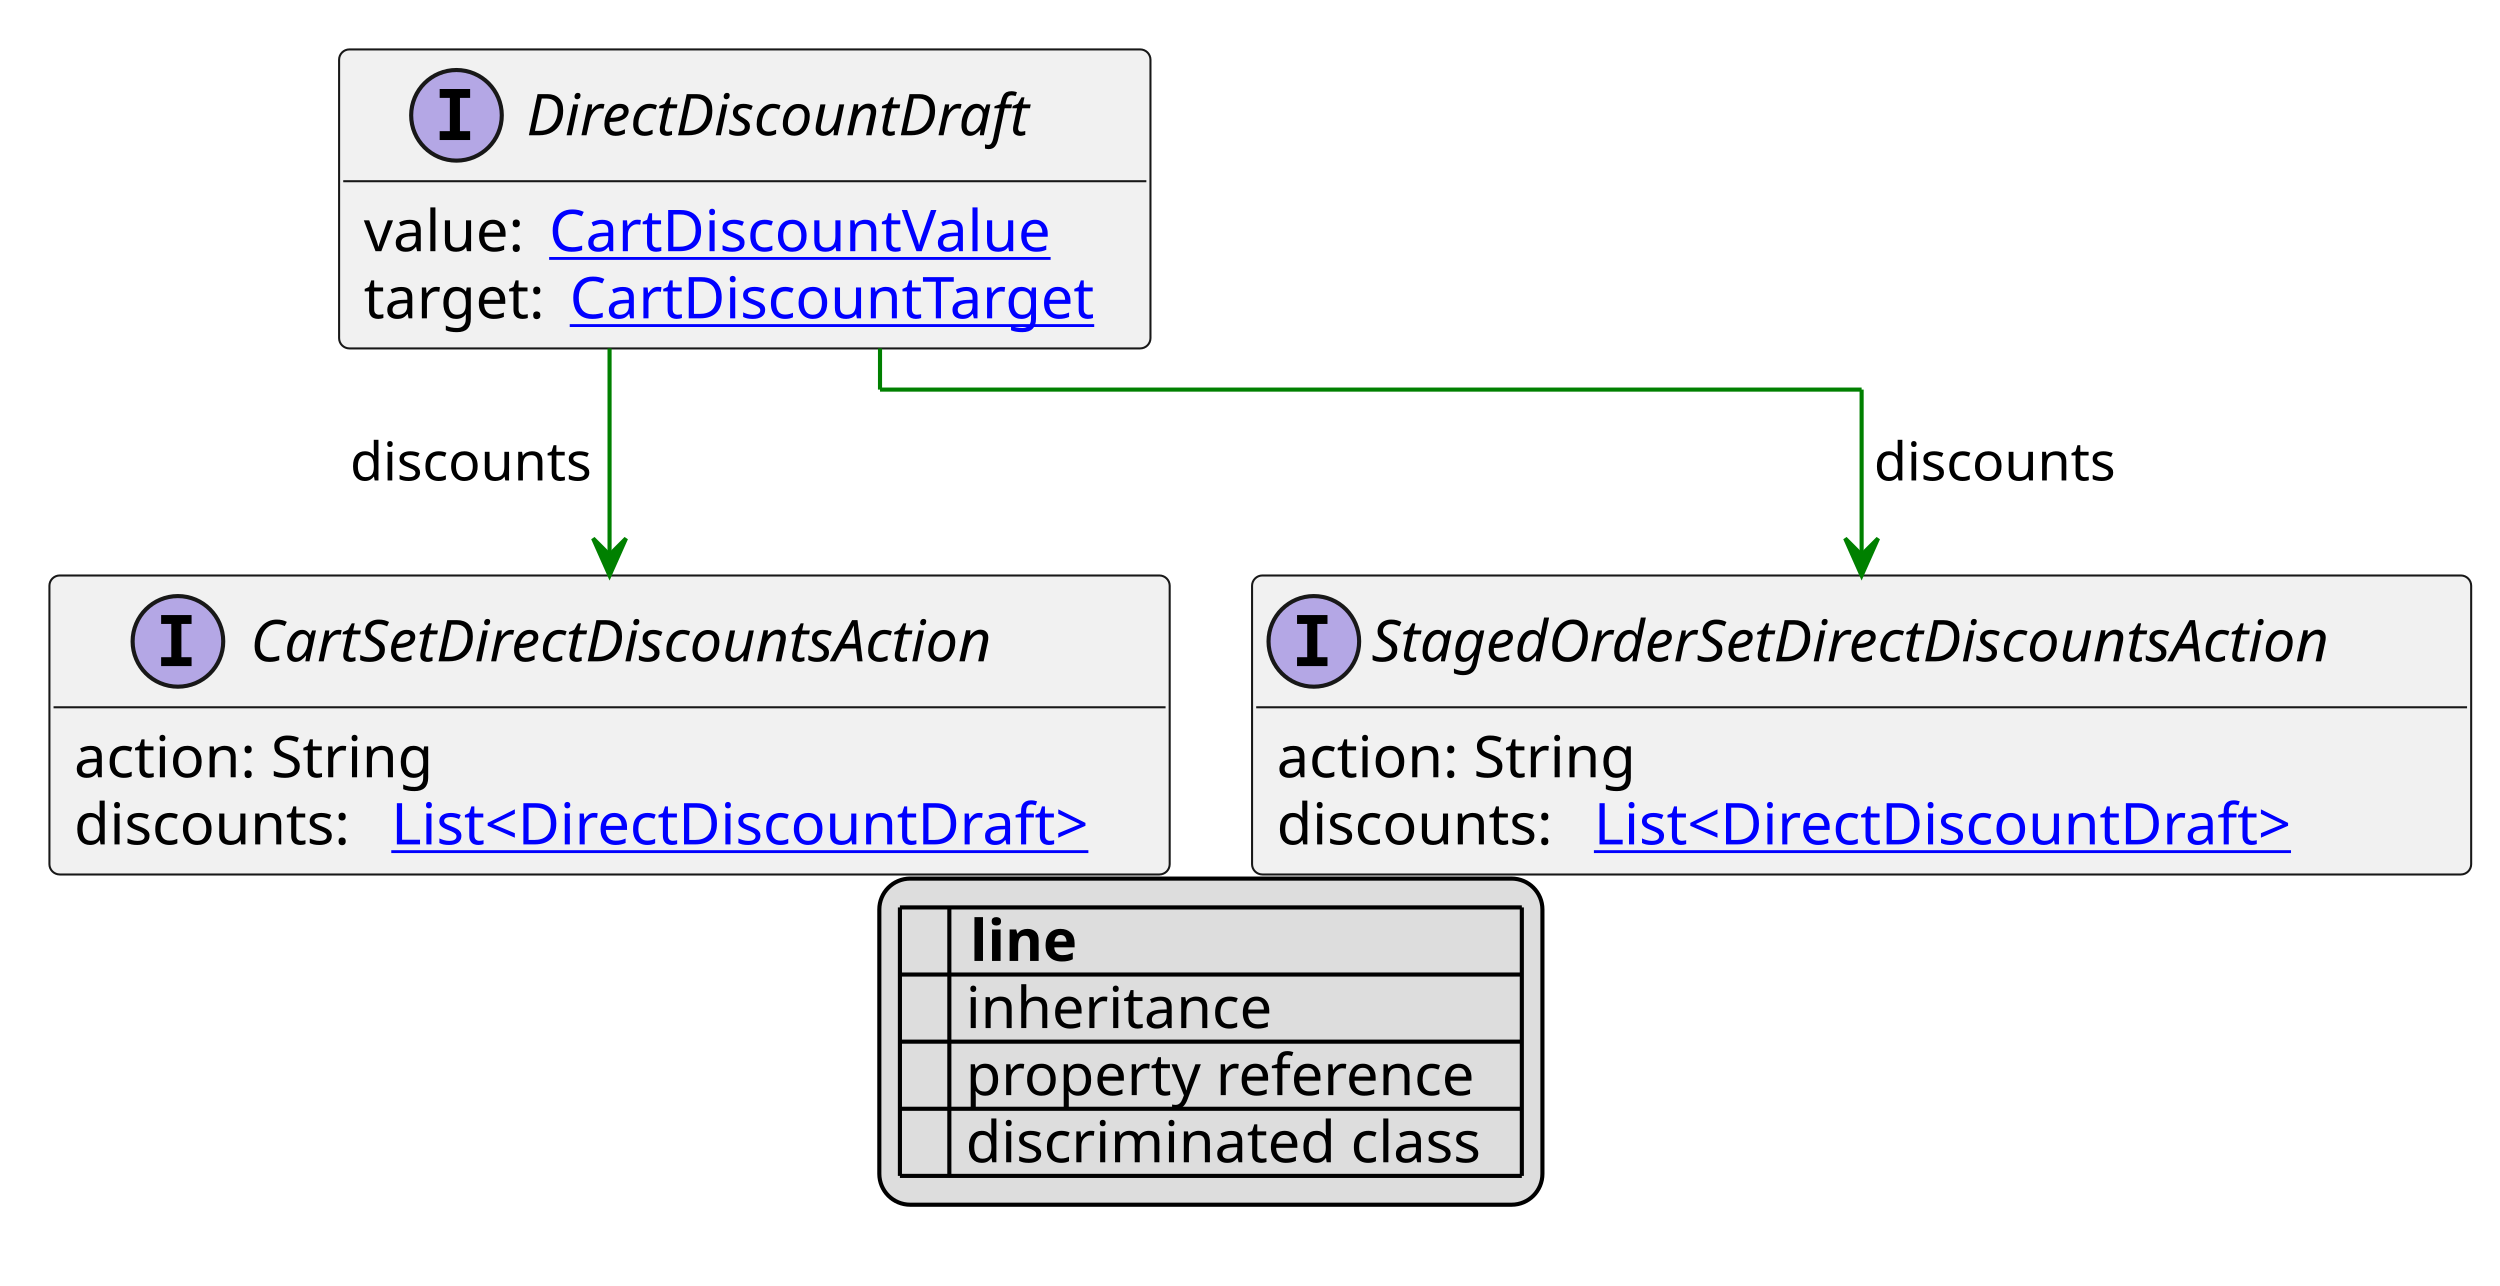
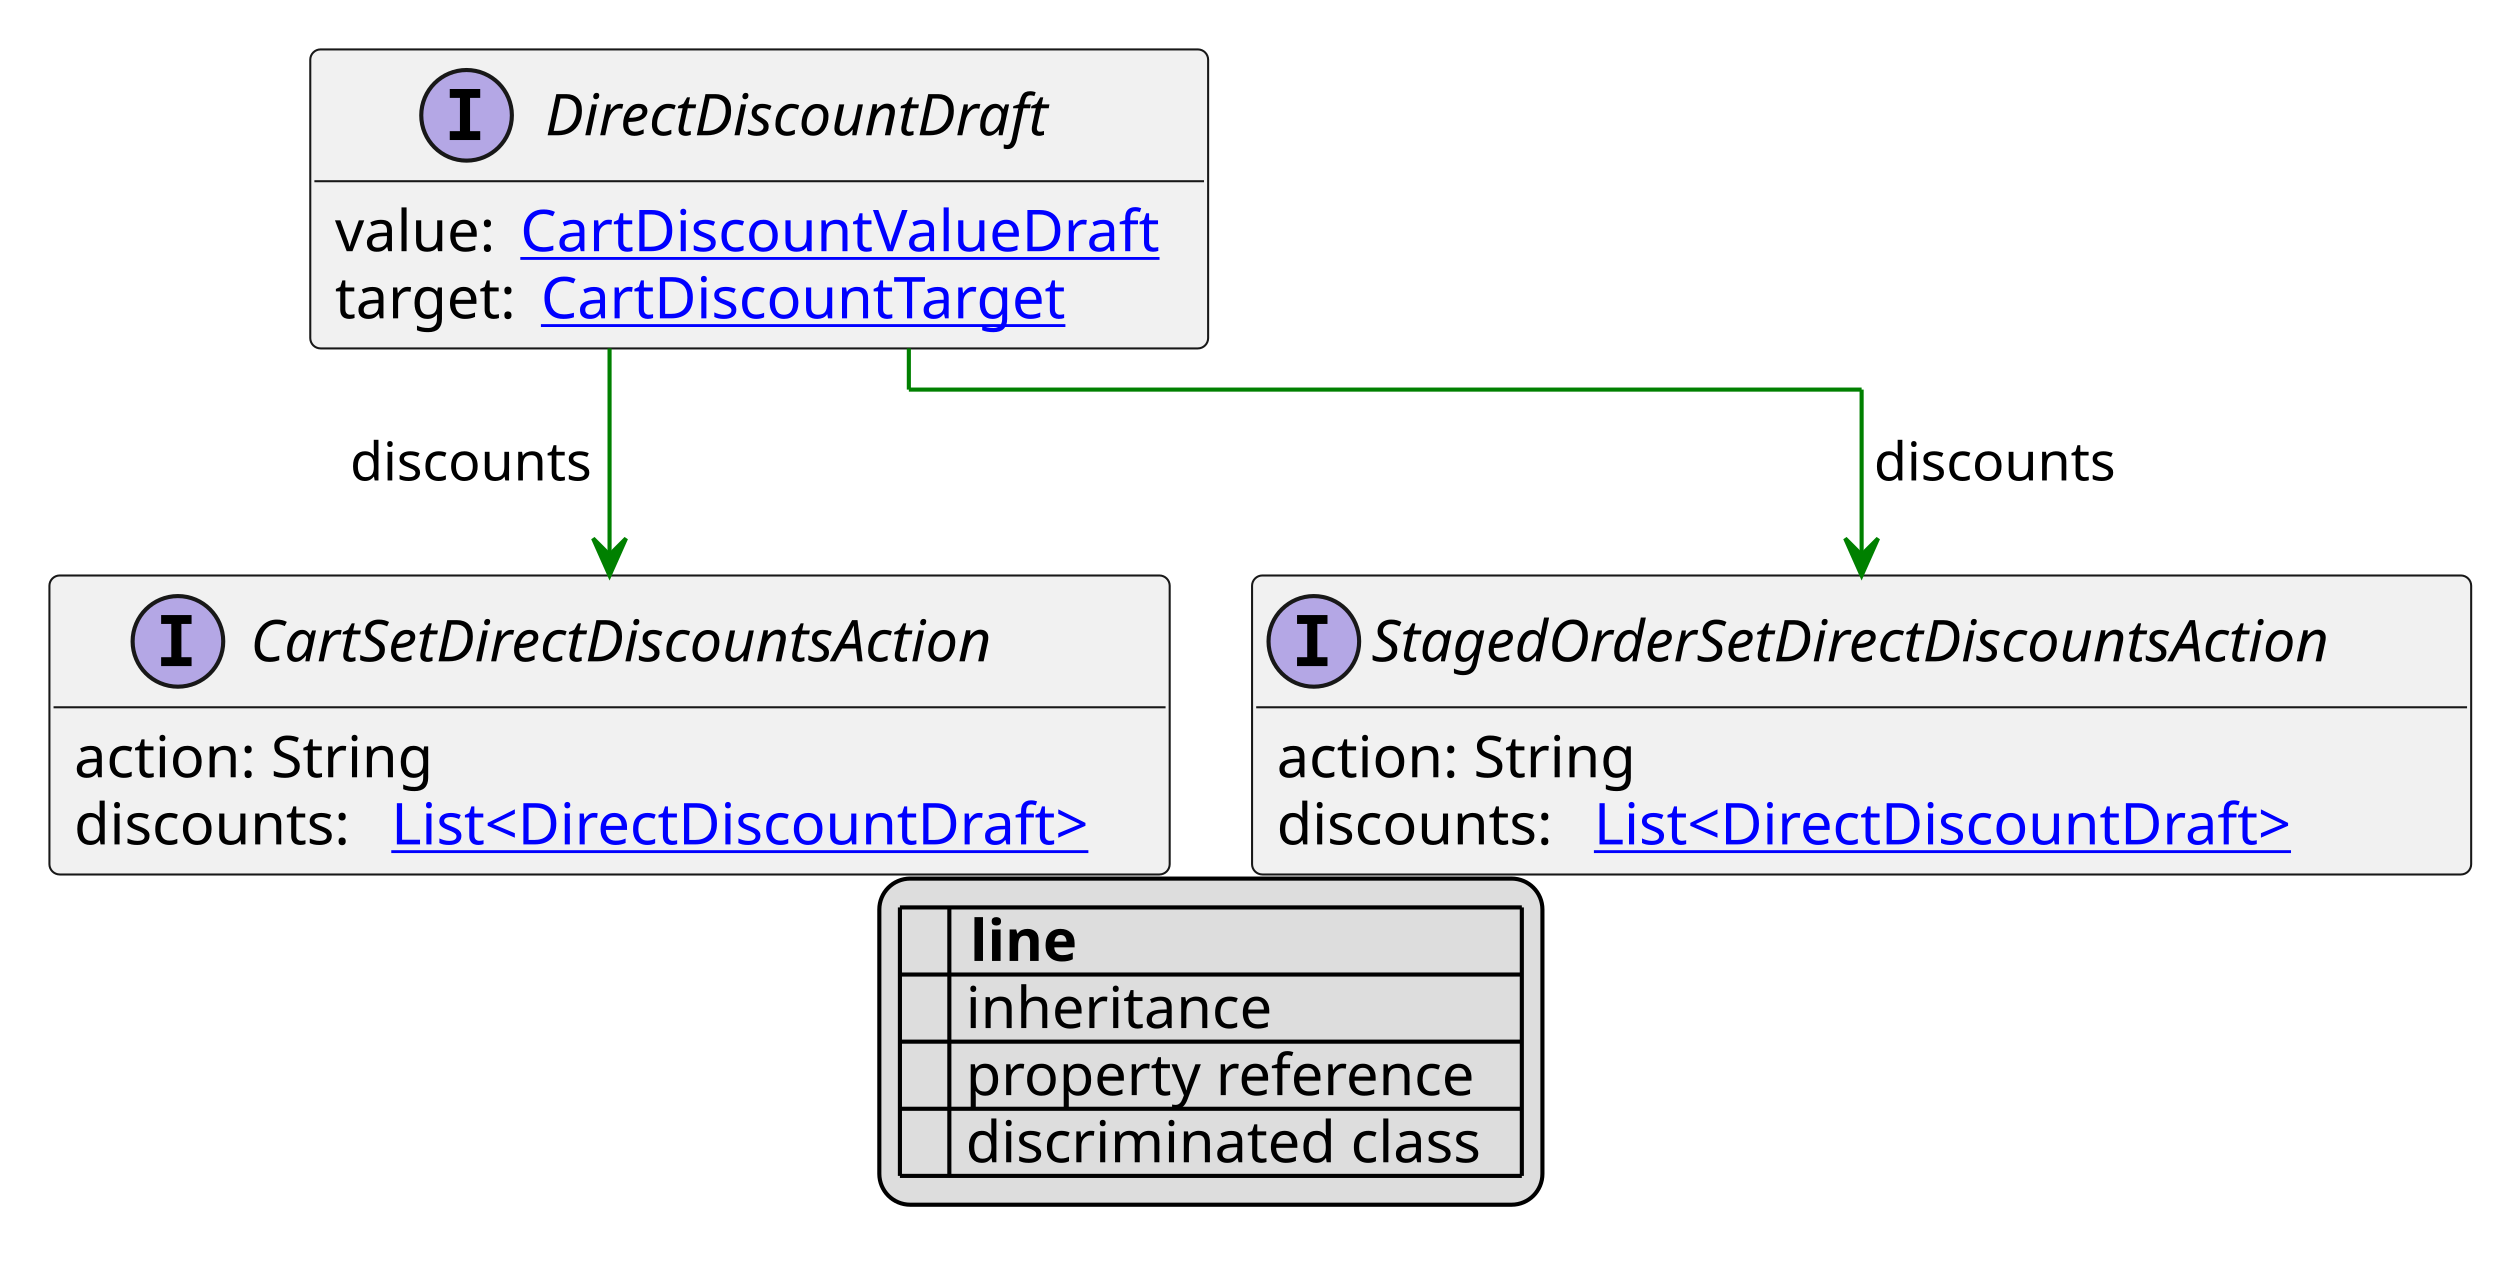
<svg xmlns="http://www.w3.org/2000/svg" xmlns:xlink="http://www.w3.org/1999/xlink" contentStyleType="text/css" height="312px" preserveAspectRatio="none" style="width:607px;height:312px;background:#FFFFFF;" version="1.1" viewBox="0 0 607 312" width="607px" zoomAndPan="magnify">
  <defs>
-     <filter height="1" id="b8tixgt1875s60" width="1" x="0" y="0">
+     <filter height="1" id="blysipkv7evaq0" width="1" x="0" y="0">
      <feFlood flood-color="#000000" result="flood" />
      <feComposite in="SourceGraphic" in2="flood" operator="over" />
    </filter>
-     <filter height="1" id="b8tixgt1875s61" width="1" x="0" y="0">
+     <filter height="1" id="blysipkv7evaq1" width="1" x="0" y="0">
      <feFlood flood-color="#008000" result="flood" />
      <feComposite in="SourceGraphic" in2="flood" operator="over" />
    </filter>
-     <filter height="1" id="b8tixgt1875s62" width="1" x="0" y="0">
+     <filter height="1" id="blysipkv7evaq2" width="1" x="0" y="0">
      <feFlood flood-color="#0000FF" result="flood" />
      <feComposite in="SourceGraphic" in2="flood" operator="over" />
    </filter>
  </defs>
  <g>
    <a href="DirectDiscountDraft.svg" target="_top" title="DirectDiscountDraft.svg" xlink:actuate="onRequest" xlink:href="DirectDiscountDraft.svg" xlink:show="new" xlink:title="DirectDiscountDraft.svg" xlink:type="simple">
      <g id="elem_DirectDiscountDraft">
-         <rect codeLine="10" fill="#F1F1F1" height="72.594" id="DirectDiscountDraft" rx="2.5" ry="2.5" style="stroke:#181818;stroke-width:0.5;" width="197" x="82.333" y="12" />
-         <ellipse cx="110.833" cy="28" fill="#B4A7E5" rx="11" ry="11" style="stroke:#181818;stroke-width:1.0;" />
-         <path d="M106.755,23.766 L106.755,21.609 L114.146,21.609 L114.146,23.766 L111.677,23.766 L111.677,31.844 L114.146,31.844 L114.146,34 L106.755,34 L106.755,31.844 L109.224,31.844 L109.224,23.766 L106.755,23.766 Z " fill="#000000" />
-         <text fill="#000000" font-family="sans-serif" font-size="14" font-style="italic" lengthAdjust="spacing" textLength="135" x="127.833" y="32.847">DirectDiscountDraft</text>
-         <line style="stroke:#181818;stroke-width:0.5;" x1="83.333" x2="278.333" y1="44" y2="44" />
-         <text fill="#000000" font-family="sans-serif" font-size="14" lengthAdjust="spacing" textLength="41" x="88.333" y="60.995">value:</text>
-         <a href="CartDiscountValue.svg" target="_top" title="CartDiscountValue.svg" xlink:actuate="onRequest" xlink:href="CartDiscountValue.svg" xlink:show="new" xlink:title="CartDiscountValue.svg" xlink:type="simple">
-           <text fill="#0000FF" font-family="sans-serif" font-size="14" lengthAdjust="spacing" text-decoration="underline" textLength="128" x="133.333" y="60.995">CartDiscountValue</text>
+         <rect codeLine="10" fill="#F1F1F1" height="72.594" id="DirectDiscountDraft" rx="2.5" ry="2.5" style="stroke:#181818;stroke-width:0.5;" width="218" x="75.333" y="12" />
+         <ellipse cx="113.283" cy="28" fill="#B4A7E5" rx="11" ry="11" style="stroke:#181818;stroke-width:1.0;" />
+         <path d="M109.205,23.766 L109.205,21.609 L116.596,21.609 L116.596,23.766 L114.127,23.766 L114.127,31.844 L116.596,31.844 L116.596,34 L109.205,34 L109.205,31.844 L111.674,31.844 L111.674,23.766 L109.205,23.766 Z " fill="#000000" />
+         <text fill="#000000" font-family="sans-serif" font-size="14" font-style="italic" lengthAdjust="spacing" textLength="135" x="132.383" y="32.847">DirectDiscountDraft</text>
+         <line style="stroke:#181818;stroke-width:0.5;" x1="76.333" x2="292.333" y1="44" y2="44" />
+         <text fill="#000000" font-family="sans-serif" font-size="14" lengthAdjust="spacing" textLength="41" x="81.333" y="60.995">value:</text>
+         <a href="CartDiscountValueDraft.svg" target="_top" title="CartDiscountValueDraft.svg" xlink:actuate="onRequest" xlink:href="CartDiscountValueDraft.svg" xlink:show="new" xlink:title="CartDiscountValueDraft.svg" xlink:type="simple">
+           <text fill="#0000FF" font-family="sans-serif" font-size="14" lengthAdjust="spacing" text-decoration="underline" textLength="161" x="126.333" y="60.995">CartDiscountValueDraft</text>
        </a>
-         <text fill="#000000" font-family="sans-serif" font-size="14" lengthAdjust="spacing" textLength="46" x="88.333" y="77.292">target:</text>
+         <text fill="#000000" font-family="sans-serif" font-size="14" lengthAdjust="spacing" textLength="46" x="81.333" y="77.292">target:</text>
        <a href="CartDiscountTarget.svg" target="_top" title="CartDiscountTarget.svg" xlink:actuate="onRequest" xlink:href="CartDiscountTarget.svg" xlink:show="new" xlink:title="CartDiscountTarget.svg" xlink:type="simple">
-           <text fill="#0000FF" font-family="sans-serif" font-size="14" lengthAdjust="spacing" text-decoration="underline" textLength="135" x="138.333" y="77.292">CartDiscountTarget</text>
+           <text fill="#0000FF" font-family="sans-serif" font-size="14" lengthAdjust="spacing" text-decoration="underline" textLength="135" x="131.333" y="77.292">CartDiscountTarget</text>
        </a>
      </g>
    </a>
    <a href="CartSetDirectDiscountsAction.svg" target="_top" title="CartSetDirectDiscountsAction.svg" xlink:actuate="onRequest" xlink:href="CartSetDirectDiscountsAction.svg" xlink:show="new" xlink:title="CartSetDirectDiscountsAction.svg" xlink:type="simple">
      <g id="elem_CartSetDirectDiscountsAction">
        <rect codeLine="17" fill="#F1F1F1" height="72.594" id="CartSetDirectDiscountsAction" rx="2.5" ry="2.5" style="stroke:#181818;stroke-width:0.5;" width="272" x="12" y="139.727" />
        <ellipse cx="43.2" cy="155.727" fill="#B4A7E5" rx="11" ry="11" style="stroke:#181818;stroke-width:1.0;" />
        <path d="M39.122,151.492 L39.122,149.336 L46.513,149.336 L46.513,151.492 L44.044,151.492 L44.044,159.57 L46.513,159.57 L46.513,161.727 L39.122,161.727 L39.122,159.57 L41.591,159.57 L41.591,151.492 L39.122,151.492 Z " fill="#000000" />
        <text fill="#000000" font-family="sans-serif" font-size="14" font-style="italic" lengthAdjust="spacing" textLength="204" x="60.8" y="160.573">CartSetDirectDiscountsAction</text>
        <line style="stroke:#181818;stroke-width:0.5;" x1="13" x2="283" y1="171.727" y2="171.727" />
        <text fill="#000000" font-family="sans-serif" font-size="14" lengthAdjust="spacing" textLength="91" x="18" y="188.722">action: String</text>
        <text fill="#000000" font-family="sans-serif" font-size="14" lengthAdjust="spacing" textLength="73" x="18" y="205.019">discounts:</text>
        <a href="DirectDiscountDraft.svg" target="_top" title="DirectDiscountDraft.svg" xlink:actuate="onRequest" xlink:href="DirectDiscountDraft.svg" xlink:show="new" xlink:title="DirectDiscountDraft.svg" xlink:type="simple">
          <text fill="#0000FF" font-family="sans-serif" font-size="14" lengthAdjust="spacing" text-decoration="underline" textLength="183" x="95" y="205.019">List&lt;DirectDiscountDraft&gt;</text>
        </a>
      </g>
    </a>
    <a href="StagedOrderSetDirectDiscountsAction.svg" target="_top" title="StagedOrderSetDirectDiscountsAction.svg" xlink:actuate="onRequest" xlink:href="StagedOrderSetDirectDiscountsAction.svg" xlink:show="new" xlink:title="StagedOrderSetDirectDiscountsAction.svg" xlink:type="simple">
      <g id="elem_StagedOrderSetDirectDiscountsAction">
        <rect codeLine="21" fill="#F1F1F1" height="72.594" id="StagedOrderSetDirectDiscountsAction" rx="2.5" ry="2.5" style="stroke:#181818;stroke-width:0.5;" width="296" x="304" y="139.727" />
        <ellipse cx="319" cy="155.727" fill="#B4A7E5" rx="11" ry="11" style="stroke:#181818;stroke-width:1.0;" />
        <path d="M314.922,151.492 L314.922,149.336 L322.312,149.336 L322.312,151.492 L319.844,151.492 L319.844,159.57 L322.312,159.57 L322.312,161.727 L314.922,161.727 L314.922,159.57 L317.391,159.57 L317.391,151.492 L314.922,151.492 Z " fill="#000000" />
        <text fill="#000000" font-family="sans-serif" font-size="14" font-style="italic" lengthAdjust="spacing" textLength="264" x="333" y="160.573">StagedOrderSetDirectDiscountsAction</text>
        <line style="stroke:#181818;stroke-width:0.5;" x1="305" x2="599" y1="171.727" y2="171.727" />
        <text fill="#000000" font-family="sans-serif" font-size="14" lengthAdjust="spacing" textLength="91" x="310" y="188.722">action: String</text>
        <text fill="#000000" font-family="sans-serif" font-size="14" lengthAdjust="spacing" textLength="73" x="310" y="205.019">discounts:</text>
        <a href="DirectDiscountDraft.svg" target="_top" title="DirectDiscountDraft.svg" xlink:actuate="onRequest" xlink:href="DirectDiscountDraft.svg" xlink:show="new" xlink:title="DirectDiscountDraft.svg" xlink:type="simple">
          <text fill="#0000FF" font-family="sans-serif" font-size="14" lengthAdjust="spacing" text-decoration="underline" textLength="183" x="387" y="205.019">List&lt;DirectDiscountDraft&gt;</text>
        </a>
      </g>
    </a>
    <line style="stroke:#008000;stroke-width:1.0;" x1="148" x2="148" y1="84.594" y2="139.727" />
    <polygon fill="#008000" points="148,139.727,152,130.727,148,134.727,144,130.727,148,139.727" style="stroke:#008000;stroke-width:1.0;" />
    <text fill="#000000" font-family="sans-serif" font-size="13" lengthAdjust="spacing" textLength="61" x="85" y="116.661">discounts</text>
-     <line style="stroke:#008000;stroke-width:1.0;" x1="213.667" x2="213.667" y1="84.594" y2="94.594" />
-     <line style="stroke:#008000;stroke-width:1.0;" x1="213.667" x2="452" y1="94.594" y2="94.594" />
+     <line style="stroke:#008000;stroke-width:1.0;" x1="220.667" x2="220.667" y1="84.594" y2="94.594" />
+     <line style="stroke:#008000;stroke-width:1.0;" x1="220.667" x2="452" y1="94.594" y2="94.594" />
    <line style="stroke:#008000;stroke-width:1.0;" x1="452" x2="452" y1="94.594" y2="139.727" />
    <polygon fill="#008000" points="452,139.727,456,130.727,452,134.727,448,130.727,452,139.727" style="stroke:#008000;stroke-width:1.0;" />
    <text fill="#000000" font-family="sans-serif" font-size="13" lengthAdjust="spacing" textLength="61" x="455" y="116.661">discounts</text>
    <rect fill="#DDDDDD" height="79.188" id="_legend" rx="7.5" ry="7.5" style="stroke:#000000;stroke-width:1.0;" width="161" x="213.5" y="213.32" />
    <text fill="#000000" font-family="sans-serif" font-size="14" font-weight="bold" lengthAdjust="spacing" textLength="5" x="218.5" y="233.315"> </text>
    <text fill="#000000" font-family="sans-serif" font-size="14" font-weight="bold" lengthAdjust="spacing" textLength="28" x="235.5" y="233.315">line</text>
-     <text fill="#000000" filter="url(#b8tixgt1875s60)" font-family="sans-serif" font-size="14" lengthAdjust="spacing" textLength="12" x="218.5" y="249.612">   </text>
+     <text fill="#000000" filter="url(#blysipkv7evaq0)" font-family="sans-serif" font-size="14" lengthAdjust="spacing" textLength="12" x="218.5" y="249.612">   </text>
    <text fill="#000000" font-family="sans-serif" font-size="14" lengthAdjust="spacing" textLength="77" x="234.5" y="249.612">inheritance</text>
-     <text fill="#000000" filter="url(#b8tixgt1875s61)" font-family="sans-serif" font-size="14" lengthAdjust="spacing" textLength="12" x="218.5" y="265.909">   </text>
+     <text fill="#000000" filter="url(#blysipkv7evaq1)" font-family="sans-serif" font-size="14" lengthAdjust="spacing" textLength="12" x="218.5" y="265.909">   </text>
    <text fill="#000000" font-family="sans-serif" font-size="14" lengthAdjust="spacing" textLength="129" x="234.5" y="265.909">property reference</text>
-     <text fill="#000000" filter="url(#b8tixgt1875s62)" font-family="sans-serif" font-size="14" lengthAdjust="spacing" textLength="12" x="218.5" y="282.206">   </text>
+     <text fill="#000000" filter="url(#blysipkv7evaq2)" font-family="sans-serif" font-size="14" lengthAdjust="spacing" textLength="12" x="218.5" y="282.206">   </text>
    <text fill="#000000" font-family="sans-serif" font-size="14" lengthAdjust="spacing" textLength="131" x="234.5" y="282.206">discriminated class</text>
    <line style="stroke:#000000;stroke-width:1.0;" x1="218.5" x2="369.5" y1="220.32" y2="220.32" />
    <line style="stroke:#000000;stroke-width:1.0;" x1="218.5" x2="369.5" y1="236.617" y2="236.617" />
    <line style="stroke:#000000;stroke-width:1.0;" x1="218.5" x2="369.5" y1="252.914" y2="252.914" />
    <line style="stroke:#000000;stroke-width:1.0;" x1="218.5" x2="369.5" y1="269.211" y2="269.211" />
    <line style="stroke:#000000;stroke-width:1.0;" x1="218.5" x2="369.5" y1="285.508" y2="285.508" />
    <line style="stroke:#000000;stroke-width:1.0;" x1="218.5" x2="218.5" y1="220.32" y2="285.508" />
    <line style="stroke:#000000;stroke-width:1.0;" x1="230.5" x2="230.5" y1="220.32" y2="285.508" />
    <line style="stroke:#000000;stroke-width:1.0;" x1="369.5" x2="369.5" y1="220.32" y2="285.508" />
  </g>
</svg>
